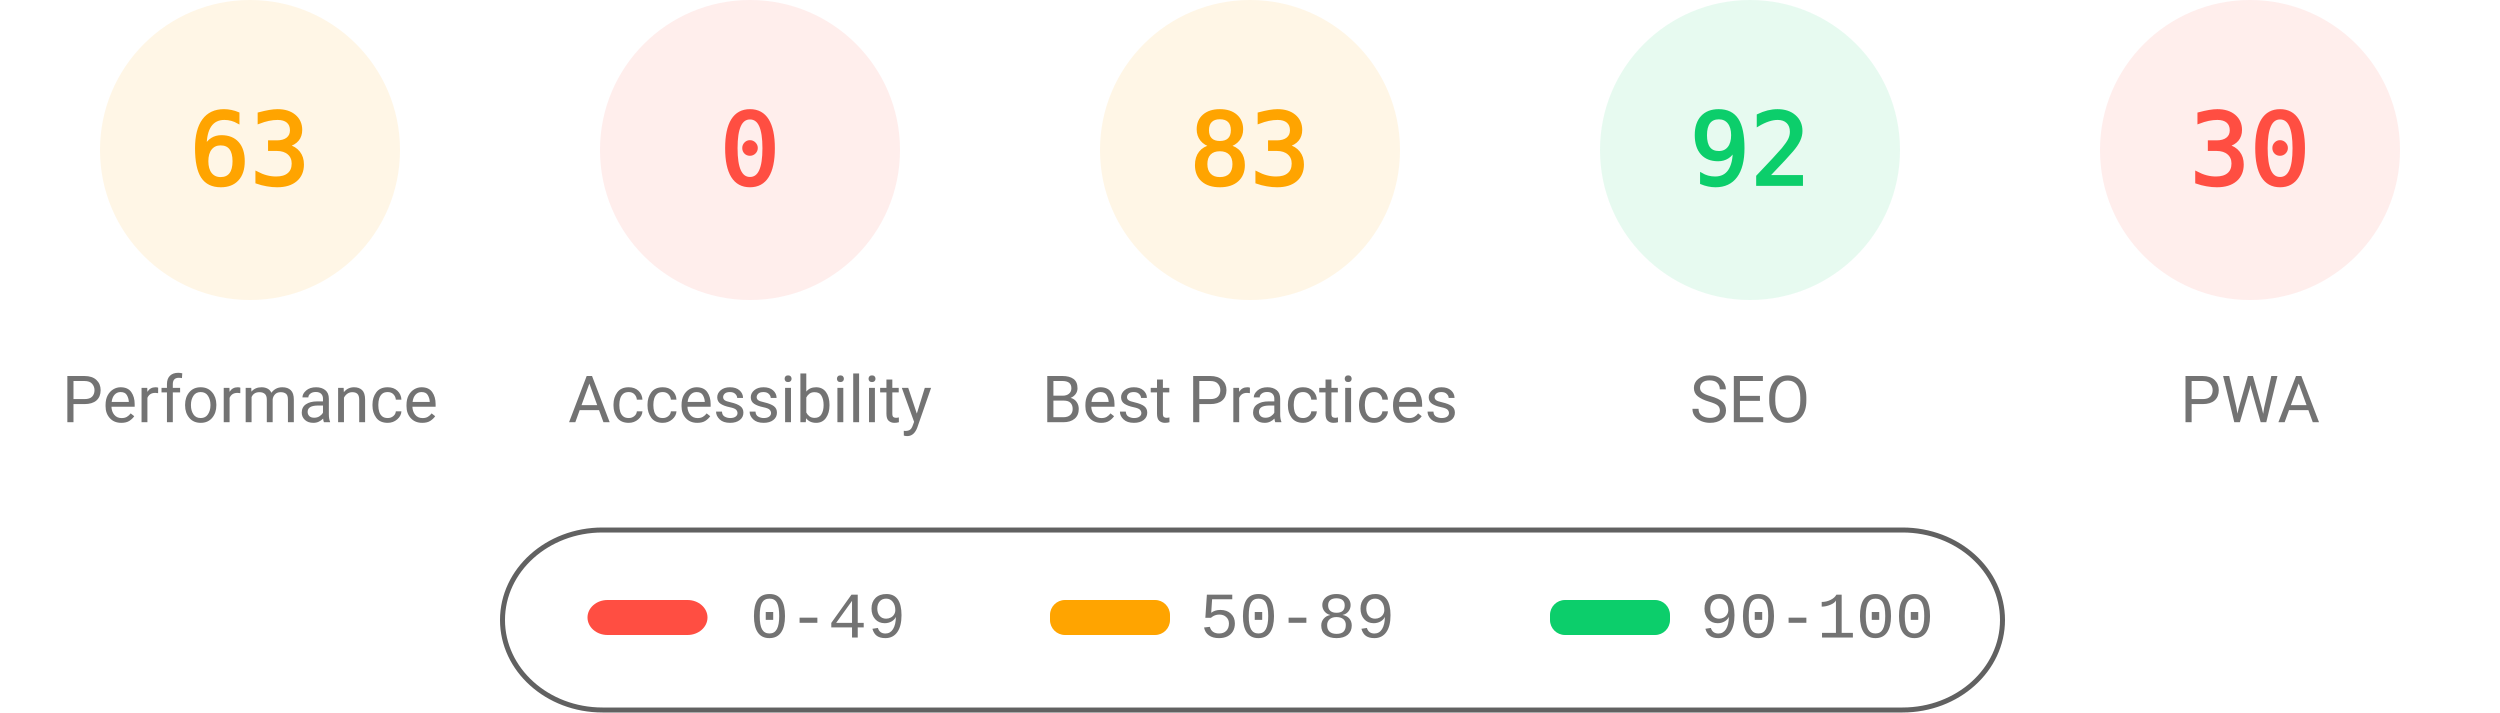
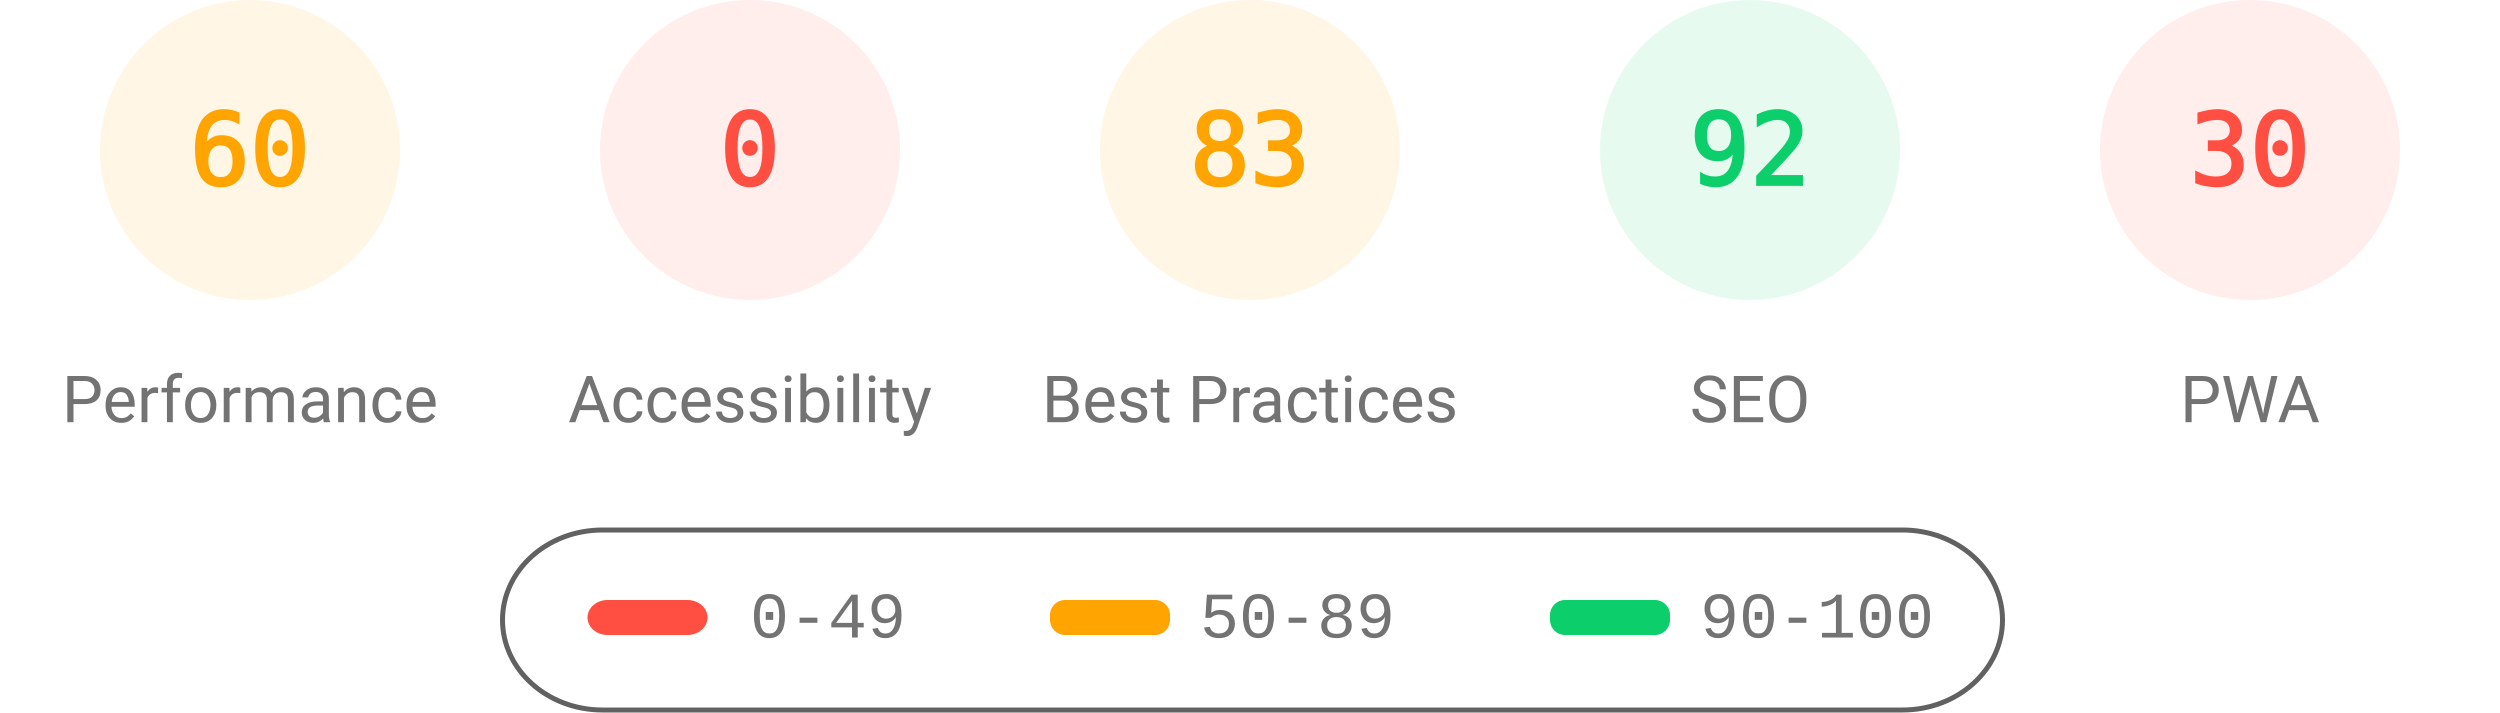
<svg xmlns="http://www.w3.org/2000/svg" fill="none" width="1000" height="285">
  <style>.gauge-base{opacity:.1}.gauge-arc{fill:none;animation-delay:250ms;stroke-linecap:round;transform:rotate(-90deg);transform-origin:100px 60px;animation:load-gauge 1s ease forwards}.guage-text{font-size:40px;font-family:monospace;text-align:center}.guage-red{color:#ff4e42;fill:#ff4e42;stroke:#ff4e42}.guage-orange{color:#ffa400;fill:#ffa400;stroke:#ffa400}.guage-green{color:#0cce6b;fill:#0cce6b;stroke:#0cce6b}.guage-undefined{color:#5c5c5c;fill:#5c5c5c;stroke:#5c5c5c}.guage-title{color:#737373;fill:#737373;stroke:none;font-size:26px;line-height:26px;font-family:Roboto,Halvetica,Arial,sans-serif}@keyframes load-gauge{from{stroke-dasharray:0 352.858}}</style>
  <svg class="guage-div guage-perf guage-orange" viewBox="0 0 200 200" width="200" height="200">
    <circle class="gauge-base" r="56" cx="100" cy="60" stroke-width="8" />
-     <circle class="gauge-arc guage-arc-1" r="56" cx="100" cy="60" stroke-width="8" style="stroke-dasharray:221.671,351.858" />
-     <text class="guage-text" x="100" y="60" alignment-baseline="central" dominant-baseline="central" text-anchor="middle">63</text>
+     <circle class="gauge-arc guage-arc-1" r="56" cx="100" cy="60" stroke-width="8" style="stroke-dasharray:211.115,351.858" />
+     <text class="guage-text" x="100" y="60" alignment-baseline="central" dominant-baseline="central" text-anchor="middle">60</text>
    <text class="guage-title" x="100" y="160" alignment-baseline="central" dominant-baseline="central" text-anchor="middle">Performance</text>
  </svg>
  <svg class="guage-div guage-acc guage-red" viewBox="0 0 200 200" width="200" height="200" x="200">
    <circle class="gauge-base" r="56" cx="100" cy="60" stroke-width="8" />
    <circle class="gauge-arc guage-arc-2" r="56" cx="100" cy="60" stroke-width="8" style="stroke-dasharray:0,351.858" />
    <text class="guage-text" x="100" y="60" alignment-baseline="central" dominant-baseline="central" text-anchor="middle">0</text>
    <text class="guage-title" x="100" y="160" alignment-baseline="central" dominant-baseline="central" text-anchor="middle">Accessibility</text>
  </svg>
  <svg class="guage-div guage-best guage-orange" viewBox="0 0 200 200" width="200" height="200" x="400">
    <circle class="gauge-base" r="56" cx="100" cy="60" stroke-width="8" />
    <circle class="gauge-arc guage-arc-3" r="56" cx="100" cy="60" stroke-width="8" style="stroke-dasharray:292.042,351.858" />
    <text class="guage-text" x="100" y="60" alignment-baseline="central" dominant-baseline="central" text-anchor="middle">83</text>
    <text class="guage-title" x="100" y="160" alignment-baseline="central" dominant-baseline="central" text-anchor="middle">Best Practices</text>
  </svg>
  <svg class="guage-div guage-seo guage-green" viewBox="0 0 200 200" width="200" height="200" x="600">
    <circle class="gauge-base" r="56" cx="100" cy="60" stroke-width="8" />
    <circle class="gauge-arc guage-arc-4" r="56" cx="100" cy="60" stroke-width="8" style="stroke-dasharray:323.709,351.858" />
    <text class="guage-text" x="100" y="60" alignment-baseline="central" dominant-baseline="central" text-anchor="middle">92</text>
    <text class="guage-title" x="100" y="160" alignment-baseline="central" dominant-baseline="central" text-anchor="middle">SEO</text>
  </svg>
  <svg class="guage-div guage-pwa guage-red" viewBox="0 0 200 200" width="200" height="200" x="800">
    <circle class="gauge-base" r="56" cx="100" cy="60" stroke-width="8" />
    <circle class="gauge-arc guage-arc-4" r="56" cx="100" cy="60" stroke-width="8" style="stroke-dasharray:105.557,351.858" />
    <text class="guage-text" x="100" y="60" alignment-baseline="central" dominant-baseline="central" text-anchor="middle">30</text>
    <text class="guage-title" x="100" y="160" alignment-baseline="central" dominant-baseline="central" text-anchor="middle">PWA</text>
  </svg>
  <svg width="604" height="76" x="200" y="210">
    <path fill="none" id="canvas_background" d="M-1-1h604v80H-1z" />
    <rect fill-opacity="0" stroke="#616161" stroke-width="2" rx="40" id="svg_2" height="72" width="600" y="2" x="1" fill="#000" />
    <rect stroke="#000" rx="8" id="svg_3" height="14" width="48" y="30" x="35" stroke-opacity="null" stroke-width="0" fill="#ff4e42" />
    <rect stroke="#000" rx="6" id="svg_4" height="14" width="48" y="30" x="220" stroke-opacity="null" stroke-width="0" fill="#ffa400" />
    <rect stroke="#000" rx="6" id="svg_5" height="14" width="48" y="30" x="420" stroke-opacity="null" stroke-width="0" fill="#0cce6b" />
    <text xml:space="preserve" text-anchor="start" font-family="'Courier New', Courier, monospace" font-size="26" id="svg_6" y="45" x="100" stroke-opacity="null" stroke-width="0" stroke="#000" fill="#737373">0-49</text>
    <text xml:space="preserve" text-anchor="start" font-family="'Courier New', Courier, monospace" font-size="26" id="svg_7" y="45" x="280" stroke-opacity="null" stroke-width="0" stroke="#000" fill="#737373">50-89</text>
    <text xml:space="preserve" text-anchor="start" font-family="'Courier New', Courier, monospace" font-size="26" id="svg_8" y="45" x="480" stroke-opacity="null" stroke-width="0" stroke="#000" fill="#737373">90-100</text>
  </svg>
</svg>
